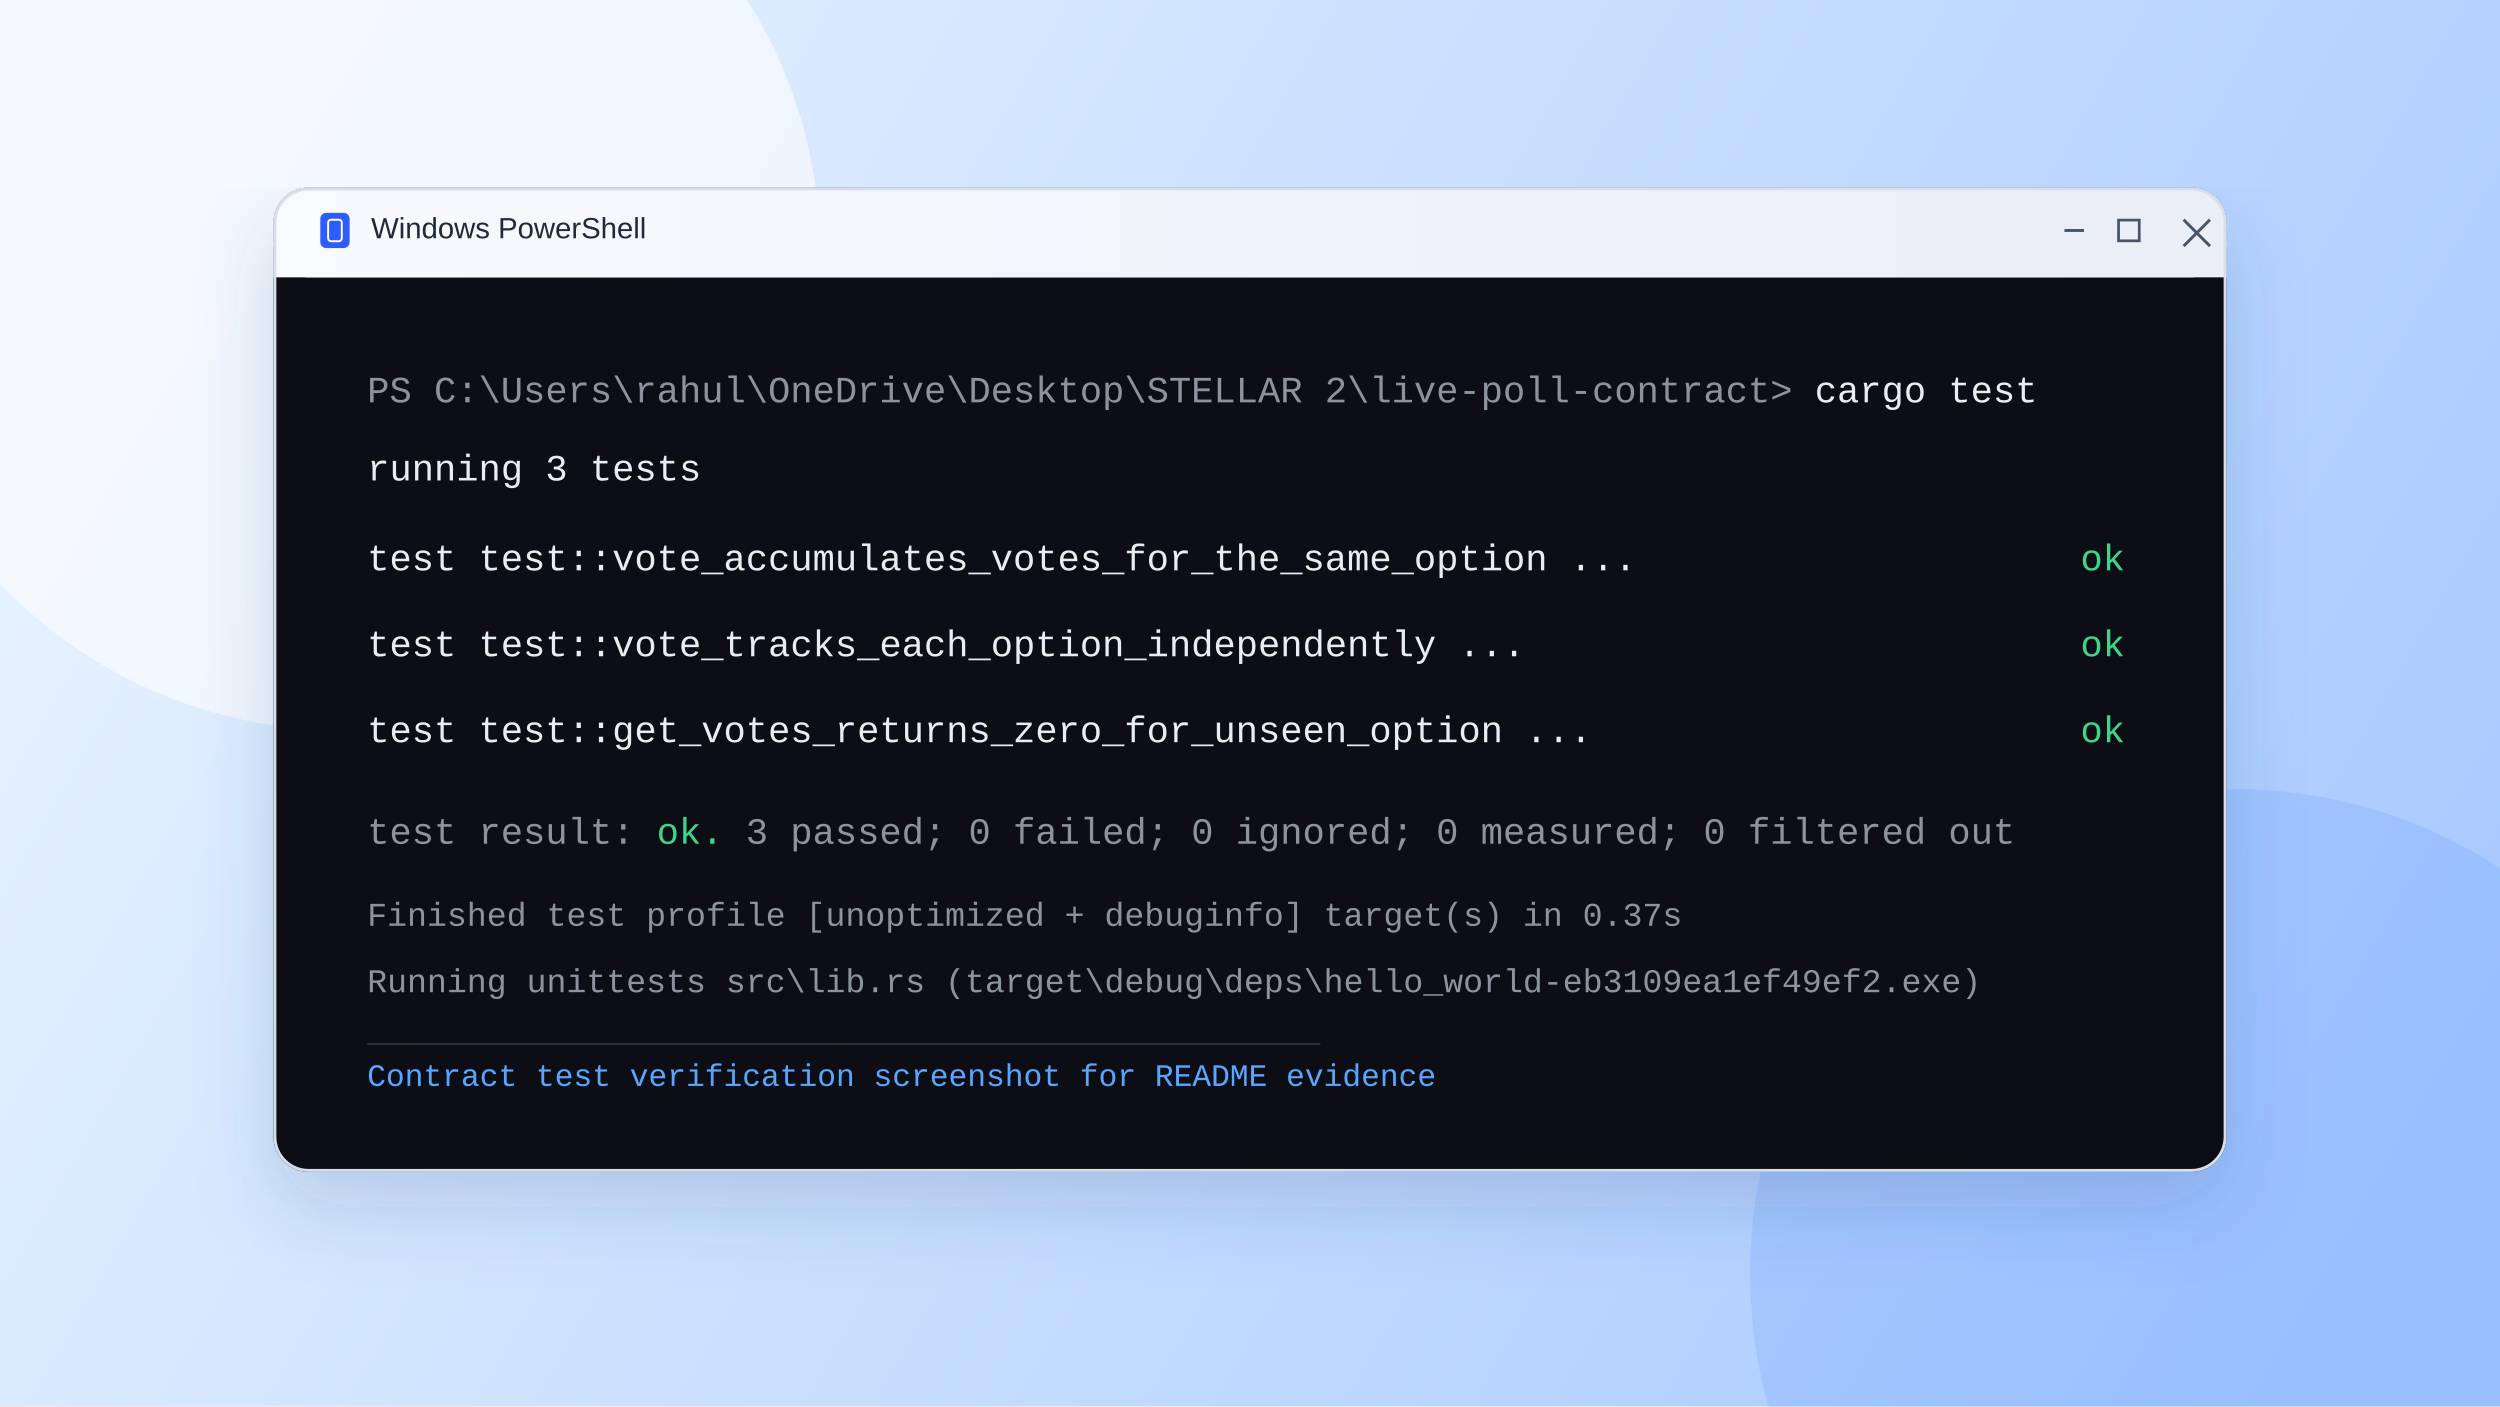
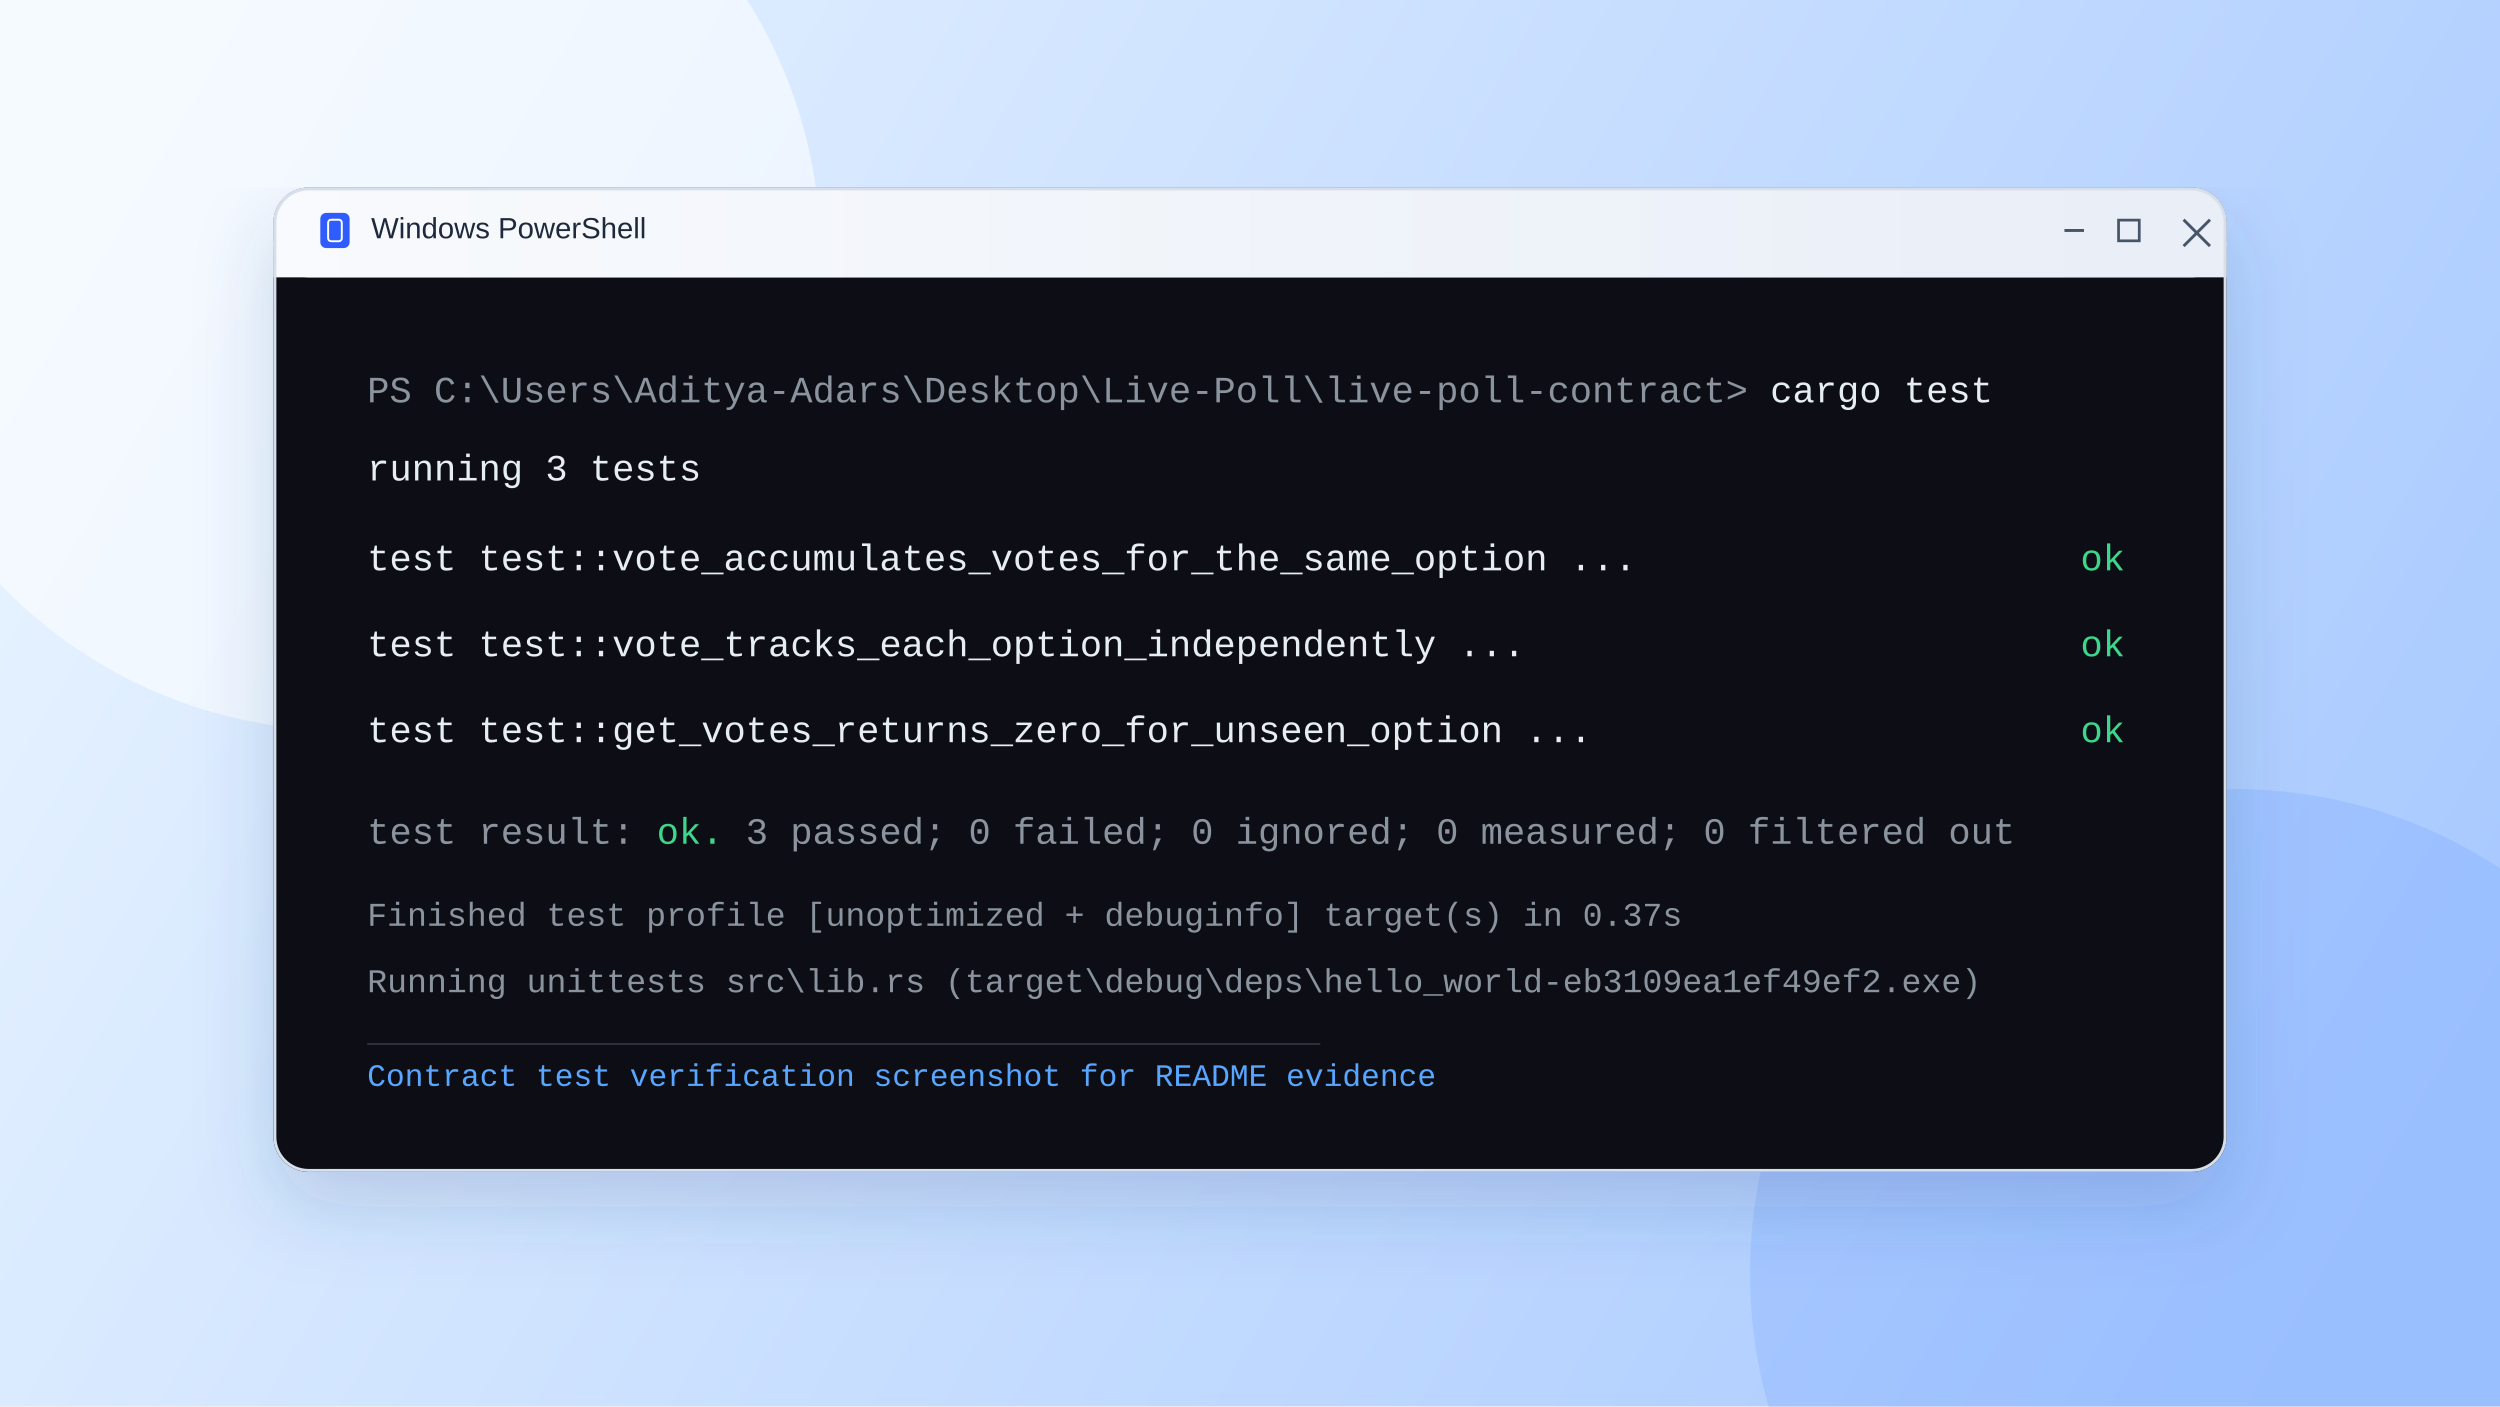
<svg xmlns="http://www.w3.org/2000/svg" width="1280" height="720" viewBox="0 0 1280 720" fill="none">
  <defs>
    <linearGradient id="wallpaper" x1="86" y1="44" x2="1186" y2="676" gradientUnits="userSpaceOnUse">
      <stop stop-color="#E7F3FF" />
      <stop offset="1" stop-color="#A8C9FF" />
    </linearGradient>
    <linearGradient id="titlebar" x1="140" y1="112" x2="1140" y2="112" gradientUnits="userSpaceOnUse">
      <stop stop-color="#F8FAFD" />
      <stop offset="1" stop-color="#E9EEF7" />
    </linearGradient>
    <filter id="shadow" x="92" y="78" width="1096" height="584" filterUnits="userSpaceOnUse" color-interpolation-filters="sRGB">
      <feDropShadow dx="0" dy="18" stdDeviation="20" flood-color="#254A84" flood-opacity="0.18" />
    </filter>
  </defs>
  <rect width="1280" height="720" fill="url(#wallpaper)" />
  <circle cx="176" cy="130" r="244" fill="#FFFFFF" fill-opacity="0.56" />
  <circle cx="1144" cy="652" r="248" fill="#5A93FF" fill-opacity="0.18" />
  <g filter="url(#shadow)">
    <rect x="140" y="96" width="1000" height="504" rx="18" fill="#0C0F13" />
    <rect x="140" y="96" width="1000" height="46" rx="18" fill="url(#titlebar)" />
    <rect x="140" y="124" width="1000" height="18" fill="url(#titlebar)" />
    <rect x="140.75" y="96.75" width="998.5" height="502.5" rx="17.25" stroke="#D6DFEB" stroke-width="1.5" />
    <rect x="164" y="109" width="15" height="18" rx="3" fill="#2E5BFF" />
    <rect x="168" y="112.5" width="7" height="11" rx="1.5" stroke="#FFFFFF" stroke-width="1" />
    <text x="190" y="122" fill="#1E293B" font-family="'Segoe UI', Arial, sans-serif" font-size="15">Windows PowerShell</text>
    <line x1="1057" y1="118" x2="1067" y2="118" stroke="#475569" stroke-width="1.5" />
    <rect x="1084.7" y="112.7" width="10.6" height="10.6" stroke="#475569" stroke-width="1.4" />
    <line x1="1118" y1="112.5" x2="1131.5" y2="126" stroke="#475569" stroke-width="1.5" />
    <line x1="1131.5" y1="112.5" x2="1118" y2="126" stroke="#475569" stroke-width="1.5" />
    <rect x="164" y="158" width="952" height="412" rx="10" fill="#0C0F13" />
    <text x="188" y="206" font-family="Consolas, 'Courier New', monospace" font-size="19">
-       <tspan fill="#8B949E">PS C:\Users\rahul\OneDrive\Desktop\STELLAR 2\live-poll-contract&gt; </tspan>
+       <tspan fill="#8B949E">PS C:\Users\Aditya-Adars\Desktop\Live-Poll\live-poll-contract&gt; </tspan>
      <tspan fill="#E6EDF3">cargo test</tspan>
    </text>
    <text x="188" y="246" fill="#E6EDF3" font-family="Consolas, 'Courier New', monospace" font-size="19">running 3 tests</text>
    <text x="188" y="292" fill="#E6EDF3" font-family="Consolas, 'Courier New', monospace" font-size="19">test test::vote_accumulates_votes_for_the_same_option ...</text>
    <text x="1088" y="292" fill="#3DD68C" font-family="Consolas, 'Courier New', monospace" font-size="19" text-anchor="end">ok</text>
    <text x="188" y="336" fill="#E6EDF3" font-family="Consolas, 'Courier New', monospace" font-size="19">test test::vote_tracks_each_option_independently ...</text>
    <text x="1088" y="336" fill="#3DD68C" font-family="Consolas, 'Courier New', monospace" font-size="19" text-anchor="end">ok</text>
    <text x="188" y="380" fill="#E6EDF3" font-family="Consolas, 'Courier New', monospace" font-size="19">test test::get_votes_returns_zero_for_unseen_option ...</text>
    <text x="1088" y="380" fill="#3DD68C" font-family="Consolas, 'Courier New', monospace" font-size="19" text-anchor="end">ok</text>
    <text x="188" y="432" font-family="Consolas, 'Courier New', monospace" font-size="19">
      <tspan fill="#8B949E">test result: </tspan>
      <tspan fill="#3DD68C">ok.</tspan>
      <tspan fill="#8B949E"> 3 passed; 0 failed; 0 ignored; 0 measured; 0 filtered out</tspan>
    </text>
    <text x="188" y="474" fill="#8B949E" font-family="Consolas, 'Courier New', monospace" font-size="17">Finished test profile [unoptimized + debuginfo] target(s) in 0.37s</text>
    <text x="188" y="508" fill="#8B949E" font-family="Consolas, 'Courier New', monospace" font-size="17">Running unittests src\lib.rs (target\debug\deps\hello_world-eb3109ea1ef49ef2.exe)</text>
    <line x1="188" y1="534.5" x2="676" y2="534.5" stroke="#2B313B" stroke-width="1" />
    <text x="188" y="556" fill="#58A6FF" font-family="Consolas, 'Courier New', monospace" font-size="16">Contract test verification screenshot for README evidence</text>
  </g>
</svg>
